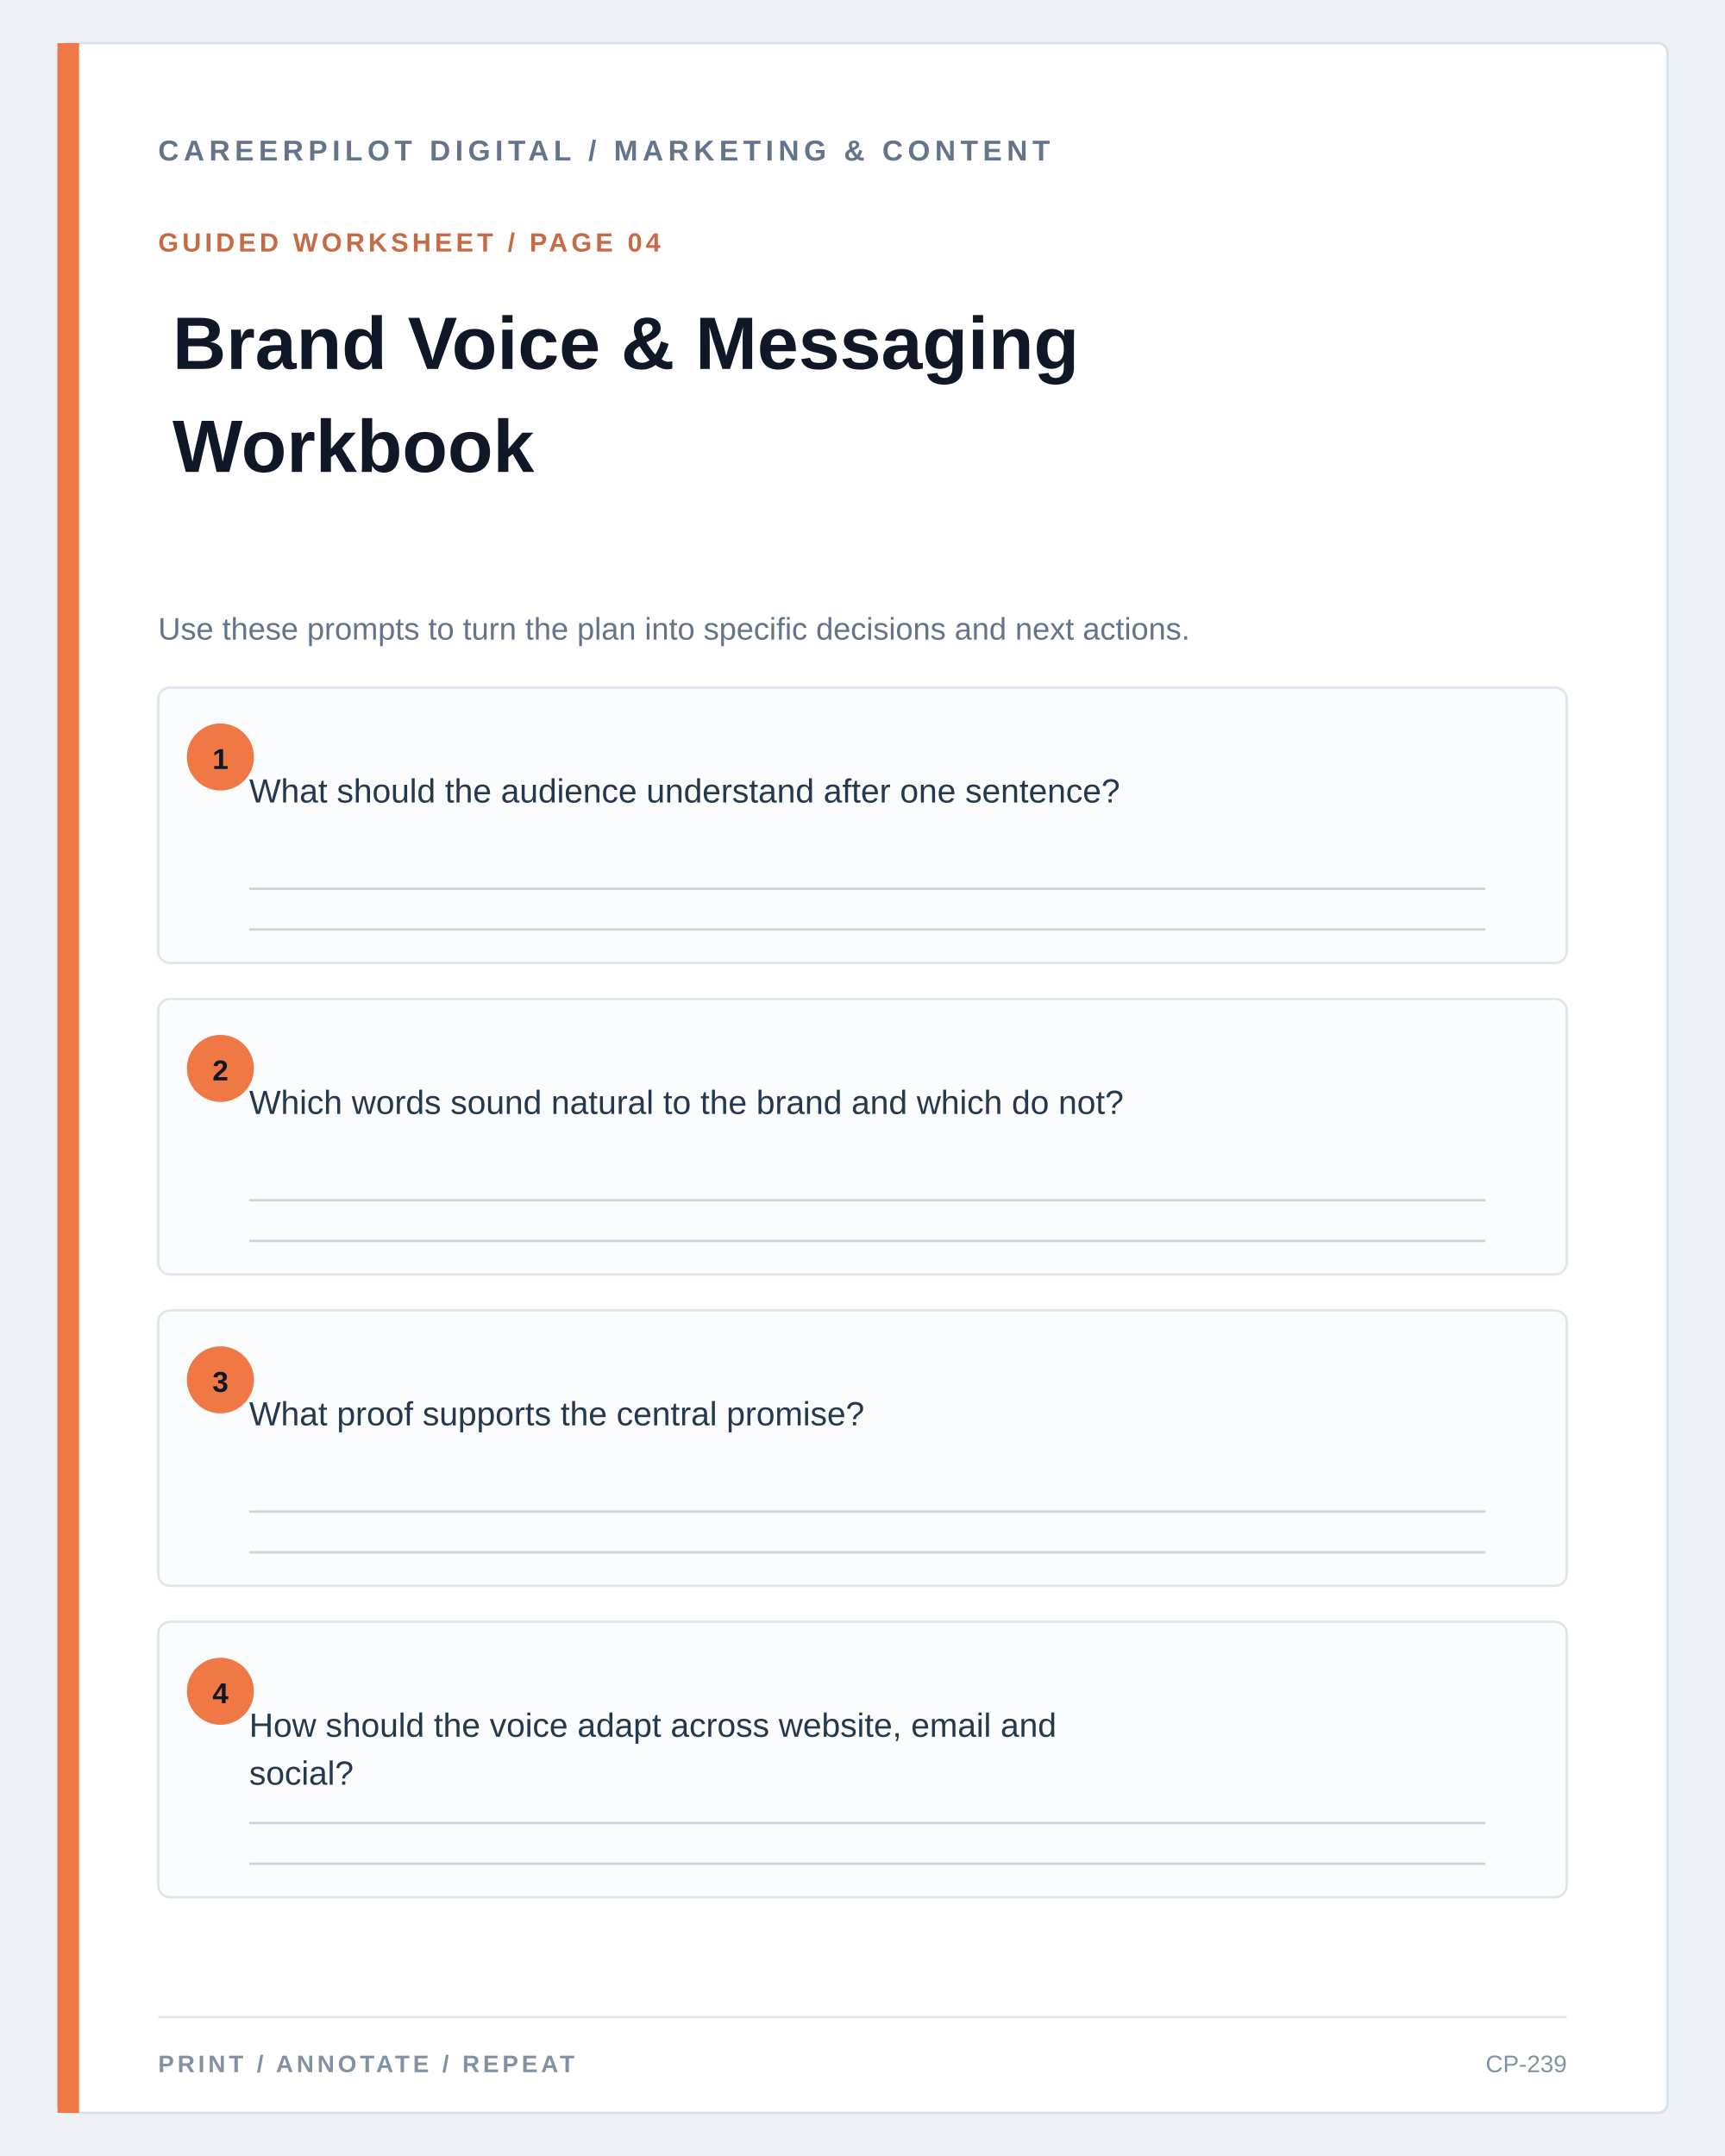
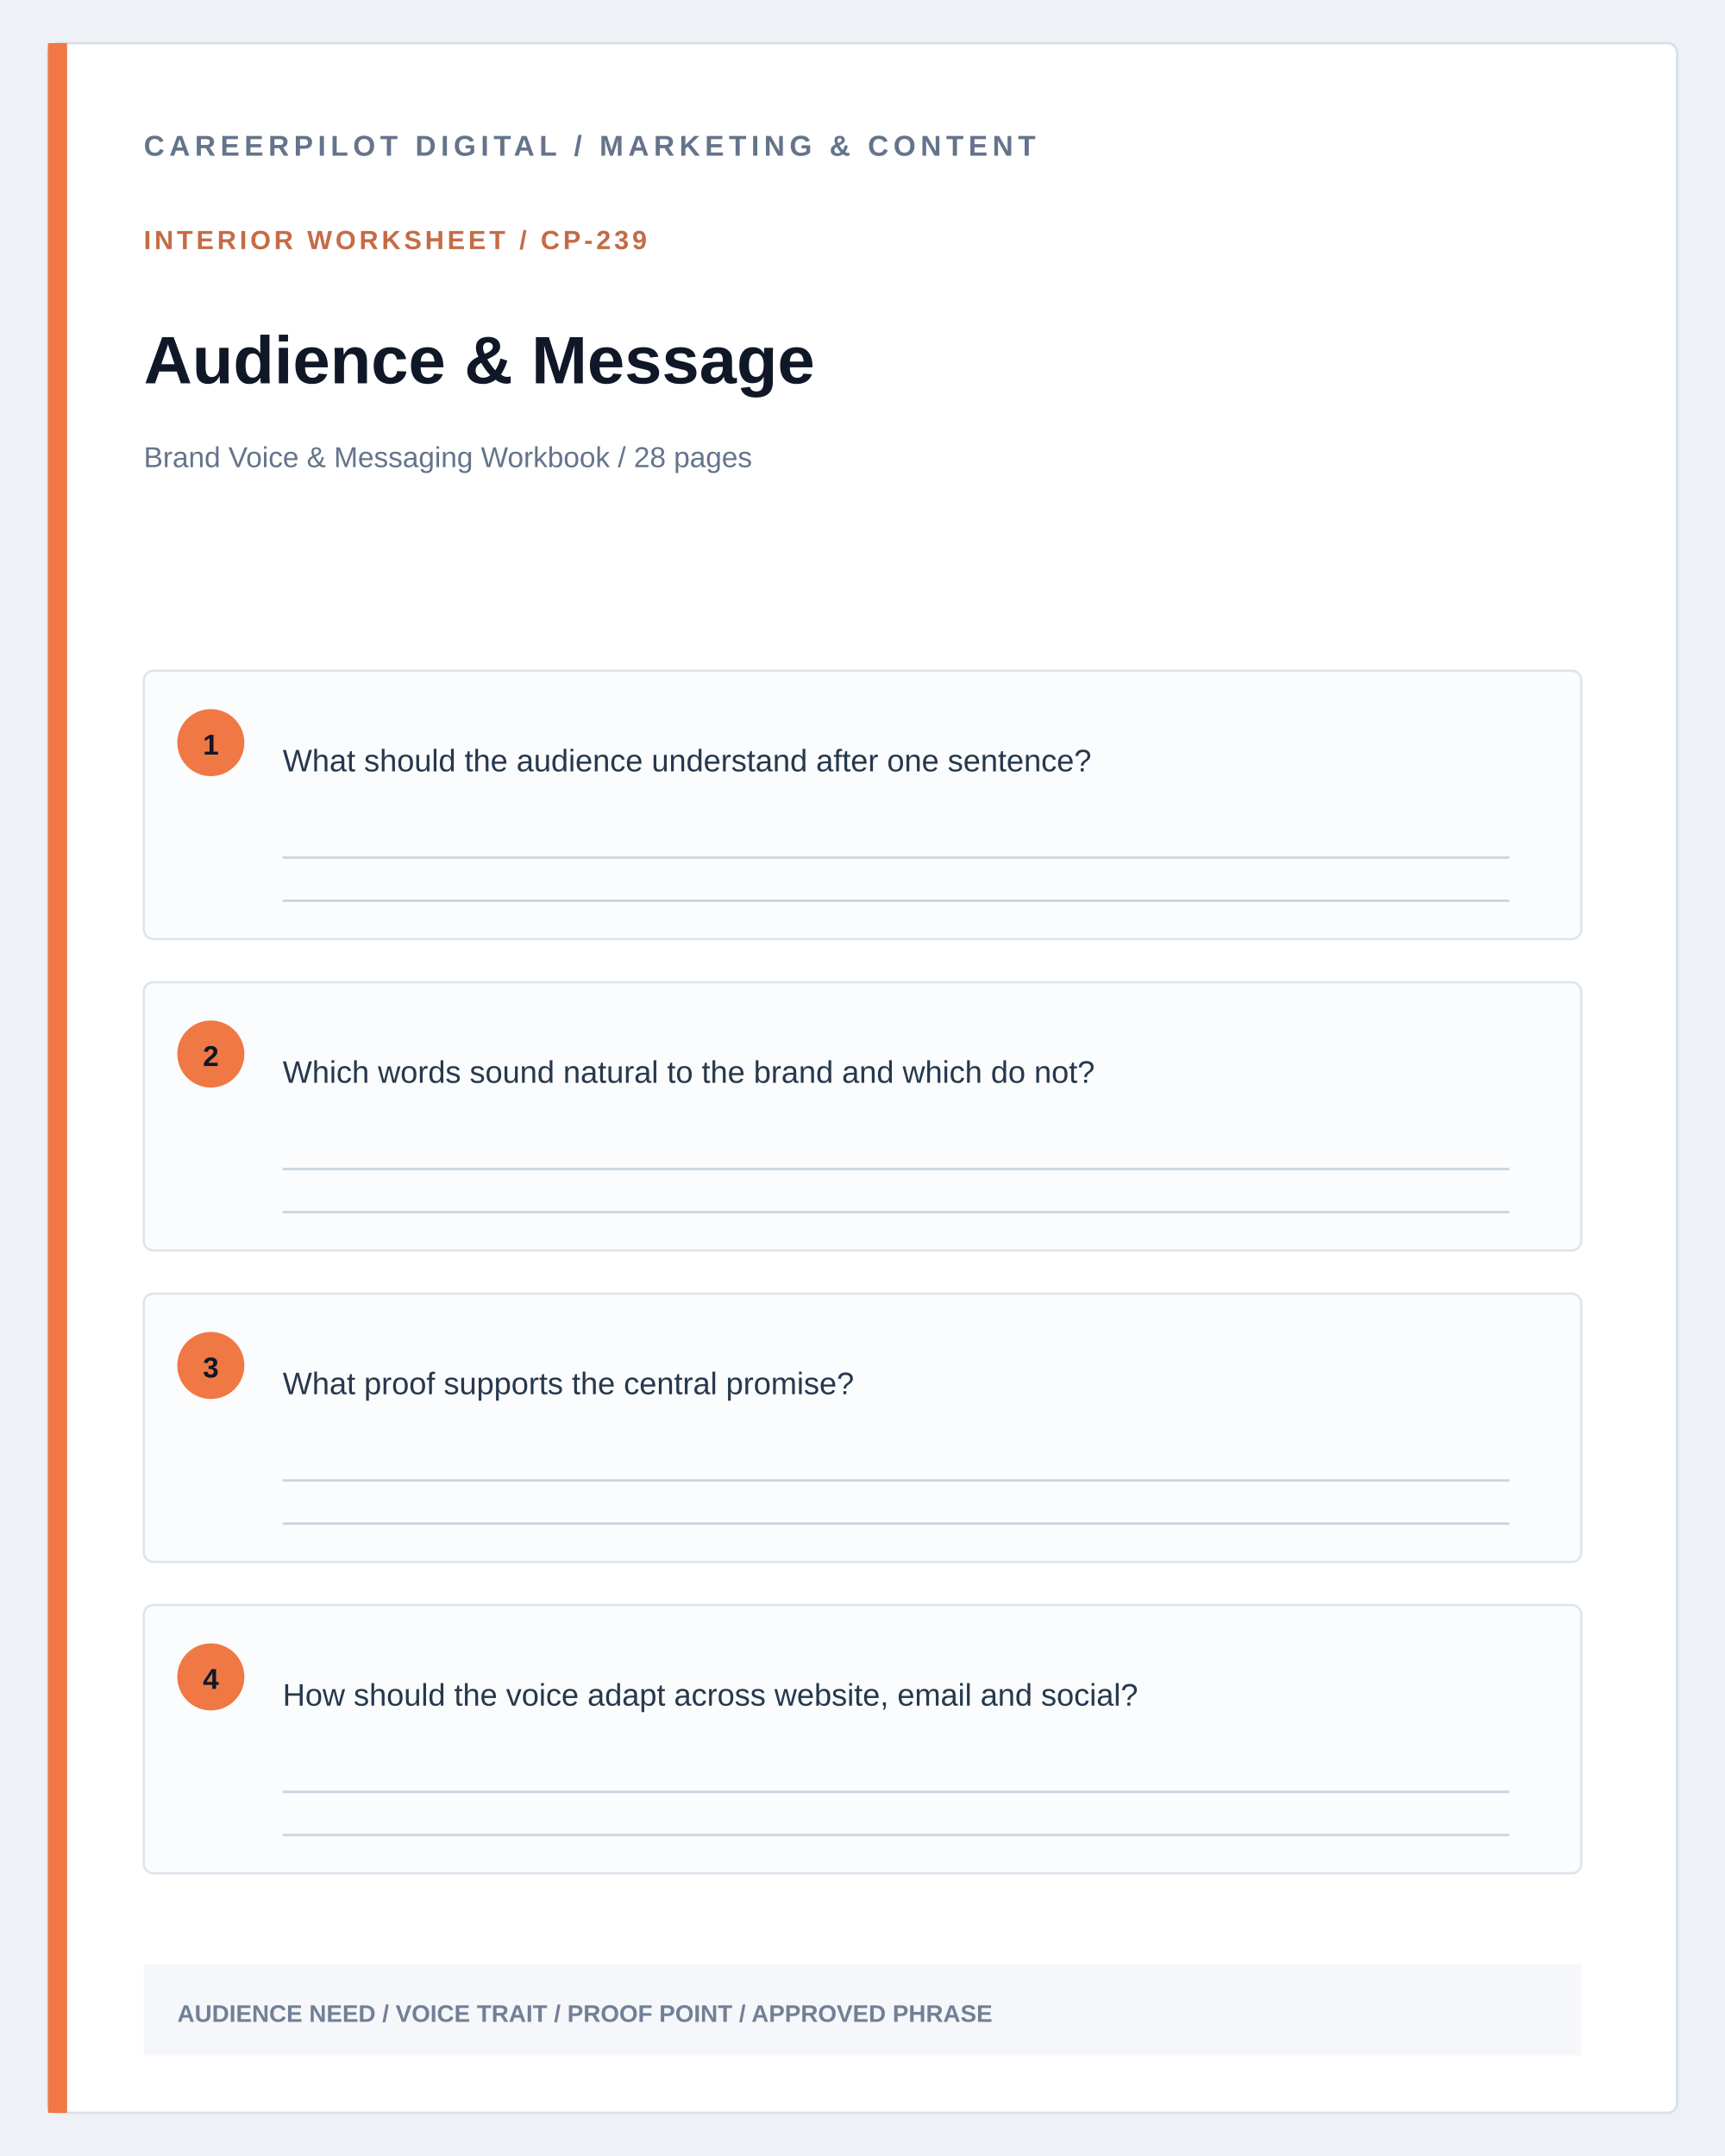
- <svg xmlns="http://www.w3.org/2000/svg" width="720" height="900" viewBox="0 0 720 900" role="img" aria-label="Brand Voice &amp; Messaging Workbook guided worksheet interior page">
+ <svg xmlns="http://www.w3.org/2000/svg" width="720" height="900" viewBox="0 0 720 900">
  <rect width="720" height="900" fill="#eef1f5" />
-   <rect x="24" y="18" width="672" height="864" rx="4" fill="#ffffff" stroke="#d8e0e9" />
-   <rect x="24" y="18" width="9" height="864" fill="#f07845" />
-   <text x="66" y="67" font-family="Arial,sans-serif" font-size="12" font-weight="700" letter-spacing="2" fill="#64748b">CAREERPILOT DIGITAL  /  MARKETING &amp; CONTENT</text>
-   <text x="66" y="105" font-family="Arial,sans-serif" font-size="11" font-weight="700" letter-spacing="1.5" fill="#c56b45">GUIDED WORKSHEET  /  PAGE 04</text>
-   <text x="72" y="154" font-family="Arial,Helvetica,sans-serif" font-size="31" font-weight="700" fill="#101827">Brand Voice &amp; Messaging</text>
-   <text x="72" y="197" font-family="Arial,Helvetica,sans-serif" font-size="31" font-weight="700" fill="#101827">Workbook</text>
-   <text x="66" y="267" font-family="Arial,sans-serif" font-size="13" fill="#64748b">Use these prompts to turn the plan into specific decisions and next actions.</text>
-   <rect x="66" y="287" width="588" height="115" rx="5" fill="#fbfcfd" stroke="#dfe5ec" />
-   <circle cx="92" cy="316" r="14" fill="#f07845" />
-   <text x="92" y="321" text-anchor="middle" font-family="Arial,sans-serif" font-size="12" font-weight="700" fill="#101827">1</text>
-   <text x="104" y="335" font-family="Arial,Helvetica,sans-serif" font-size="14" fill="#26384d">What should the audience understand after one sentence?</text>
-   <line x1="104" y1="371" x2="620" y2="371" stroke="#cbd4df" />
-   <line x1="104" y1="388" x2="620" y2="388" stroke="#cbd4df" />
-   <rect x="66" y="417" width="588" height="115" rx="5" fill="#fbfcfd" stroke="#dfe5ec" />
-   <circle cx="92" cy="446" r="14" fill="#f07845" />
-   <text x="92" y="451" text-anchor="middle" font-family="Arial,sans-serif" font-size="12" font-weight="700" fill="#101827">2</text>
-   <text x="104" y="465" font-family="Arial,Helvetica,sans-serif" font-size="14" fill="#26384d">Which words sound natural to the brand and which do not?</text>
-   <line x1="104" y1="501" x2="620" y2="501" stroke="#cbd4df" />
-   <line x1="104" y1="518" x2="620" y2="518" stroke="#cbd4df" />
-   <rect x="66" y="547" width="588" height="115" rx="5" fill="#fbfcfd" stroke="#dfe5ec" />
-   <circle cx="92" cy="576" r="14" fill="#f07845" />
-   <text x="92" y="581" text-anchor="middle" font-family="Arial,sans-serif" font-size="12" font-weight="700" fill="#101827">3</text>
-   <text x="104" y="595" font-family="Arial,Helvetica,sans-serif" font-size="14" fill="#26384d">What proof supports the central promise?</text>
-   <line x1="104" y1="631" x2="620" y2="631" stroke="#cbd4df" />
-   <line x1="104" y1="648" x2="620" y2="648" stroke="#cbd4df" />
-   <rect x="66" y="677" width="588" height="115" rx="5" fill="#fbfcfd" stroke="#dfe5ec" />
-   <circle cx="92" cy="706" r="14" fill="#f07845" />
-   <text x="92" y="711" text-anchor="middle" font-family="Arial,sans-serif" font-size="12" font-weight="700" fill="#101827">4</text>
-   <text x="104" y="725" font-family="Arial,Helvetica,sans-serif" font-size="14" fill="#26384d">How should the voice adapt across website, email and</text>
-   <text x="104" y="745" font-family="Arial,Helvetica,sans-serif" font-size="14" fill="#26384d">social?</text>
-   <line x1="104" y1="761" x2="620" y2="761" stroke="#cbd4df" />
-   <line x1="104" y1="778" x2="620" y2="778" stroke="#cbd4df" />
-   <line x1="66" y1="842" x2="654" y2="842" stroke="#e1e6ed" />
-   <text x="66" y="865" font-family="Arial,sans-serif" font-size="10" font-weight="600" letter-spacing="1.4" fill="#8291a3">PRINT  /  ANNOTATE  /  REPEAT</text>
-   <text x="654" y="865" text-anchor="end" font-family="Arial,sans-serif" font-size="10" fill="#8291a3">CP-239</text>
+   <rect x="20" y="18" width="680" height="864" rx="4" fill="#fff" stroke="#d8e0e9" />
+   <rect x="20" y="18" width="8" height="864" fill="#f07845" />
+   <text x="60" y="65" font-family="Arial" font-size="12" font-weight="700" letter-spacing="2" fill="#64748b">CAREERPILOT DIGITAL / MARKETING &amp; CONTENT</text>
+   <text x="60" y="104" font-family="Arial" font-size="11" font-weight="700" letter-spacing="1.4" fill="#c56b45">INTERIOR WORKSHEET / CP-239</text>
+   <text x="60" y="160" font-family="Arial" font-size="28" font-weight="700" fill="#101827">Audience &amp; Message</text>
+   <text x="60" y="195" font-family="Arial" font-size="12" fill="#64748b">Brand Voice &amp; Messaging Workbook / 28 pages</text>
+   <rect x="60" y="280" width="600" height="112" rx="4" fill="#fbfcfd" stroke="#dfe5ec" />
+   <circle cx="88" cy="310" r="14" fill="#f07845" />
+   <text x="88" y="315" text-anchor="middle" font-family="Arial" font-size="12" font-weight="700" fill="#101827">1</text>
+   <text x="118" y="322" font-family="Arial" font-size="13" fill="#26384d">What should the audience understand after one sentence?</text>
+   <line x1="118" y1="358" x2="630" y2="358" stroke="#cbd4df" />
+   <line x1="118" y1="376" x2="630" y2="376" stroke="#cbd4df" />
+   <rect x="60" y="410" width="600" height="112" rx="4" fill="#fbfcfd" stroke="#dfe5ec" />
+   <circle cx="88" cy="440" r="14" fill="#f07845" />
+   <text x="88" y="445" text-anchor="middle" font-family="Arial" font-size="12" font-weight="700" fill="#101827">2</text>
+   <text x="118" y="452" font-family="Arial" font-size="13" fill="#26384d">Which words sound natural to the brand and which do not?</text>
+   <line x1="118" y1="488" x2="630" y2="488" stroke="#cbd4df" />
+   <line x1="118" y1="506" x2="630" y2="506" stroke="#cbd4df" />
+   <rect x="60" y="540" width="600" height="112" rx="4" fill="#fbfcfd" stroke="#dfe5ec" />
+   <circle cx="88" cy="570" r="14" fill="#f07845" />
+   <text x="88" y="575" text-anchor="middle" font-family="Arial" font-size="12" font-weight="700" fill="#101827">3</text>
+   <text x="118" y="582" font-family="Arial" font-size="13" fill="#26384d">What proof supports the central promise?</text>
+   <line x1="118" y1="618" x2="630" y2="618" stroke="#cbd4df" />
+   <line x1="118" y1="636" x2="630" y2="636" stroke="#cbd4df" />
+   <rect x="60" y="670" width="600" height="112" rx="4" fill="#fbfcfd" stroke="#dfe5ec" />
+   <circle cx="88" cy="700" r="14" fill="#f07845" />
+   <text x="88" y="705" text-anchor="middle" font-family="Arial" font-size="12" font-weight="700" fill="#101827">4</text>
+   <text x="118" y="712" font-family="Arial" font-size="13" fill="#26384d">How should the voice adapt across website, email and social?</text>
+   <line x1="118" y1="748" x2="630" y2="748" stroke="#cbd4df" />
+   <line x1="118" y1="766" x2="630" y2="766" stroke="#cbd4df" />
+   <rect x="60" y="820" width="600" height="38" fill="#f5f7fa" />
+   <text x="74" y="844" font-family="Arial" font-size="10" font-weight="700" fill="#718096">AUDIENCE NEED / VOICE TRAIT / PROOF POINT / APPROVED PHRASE</text>
</svg>
